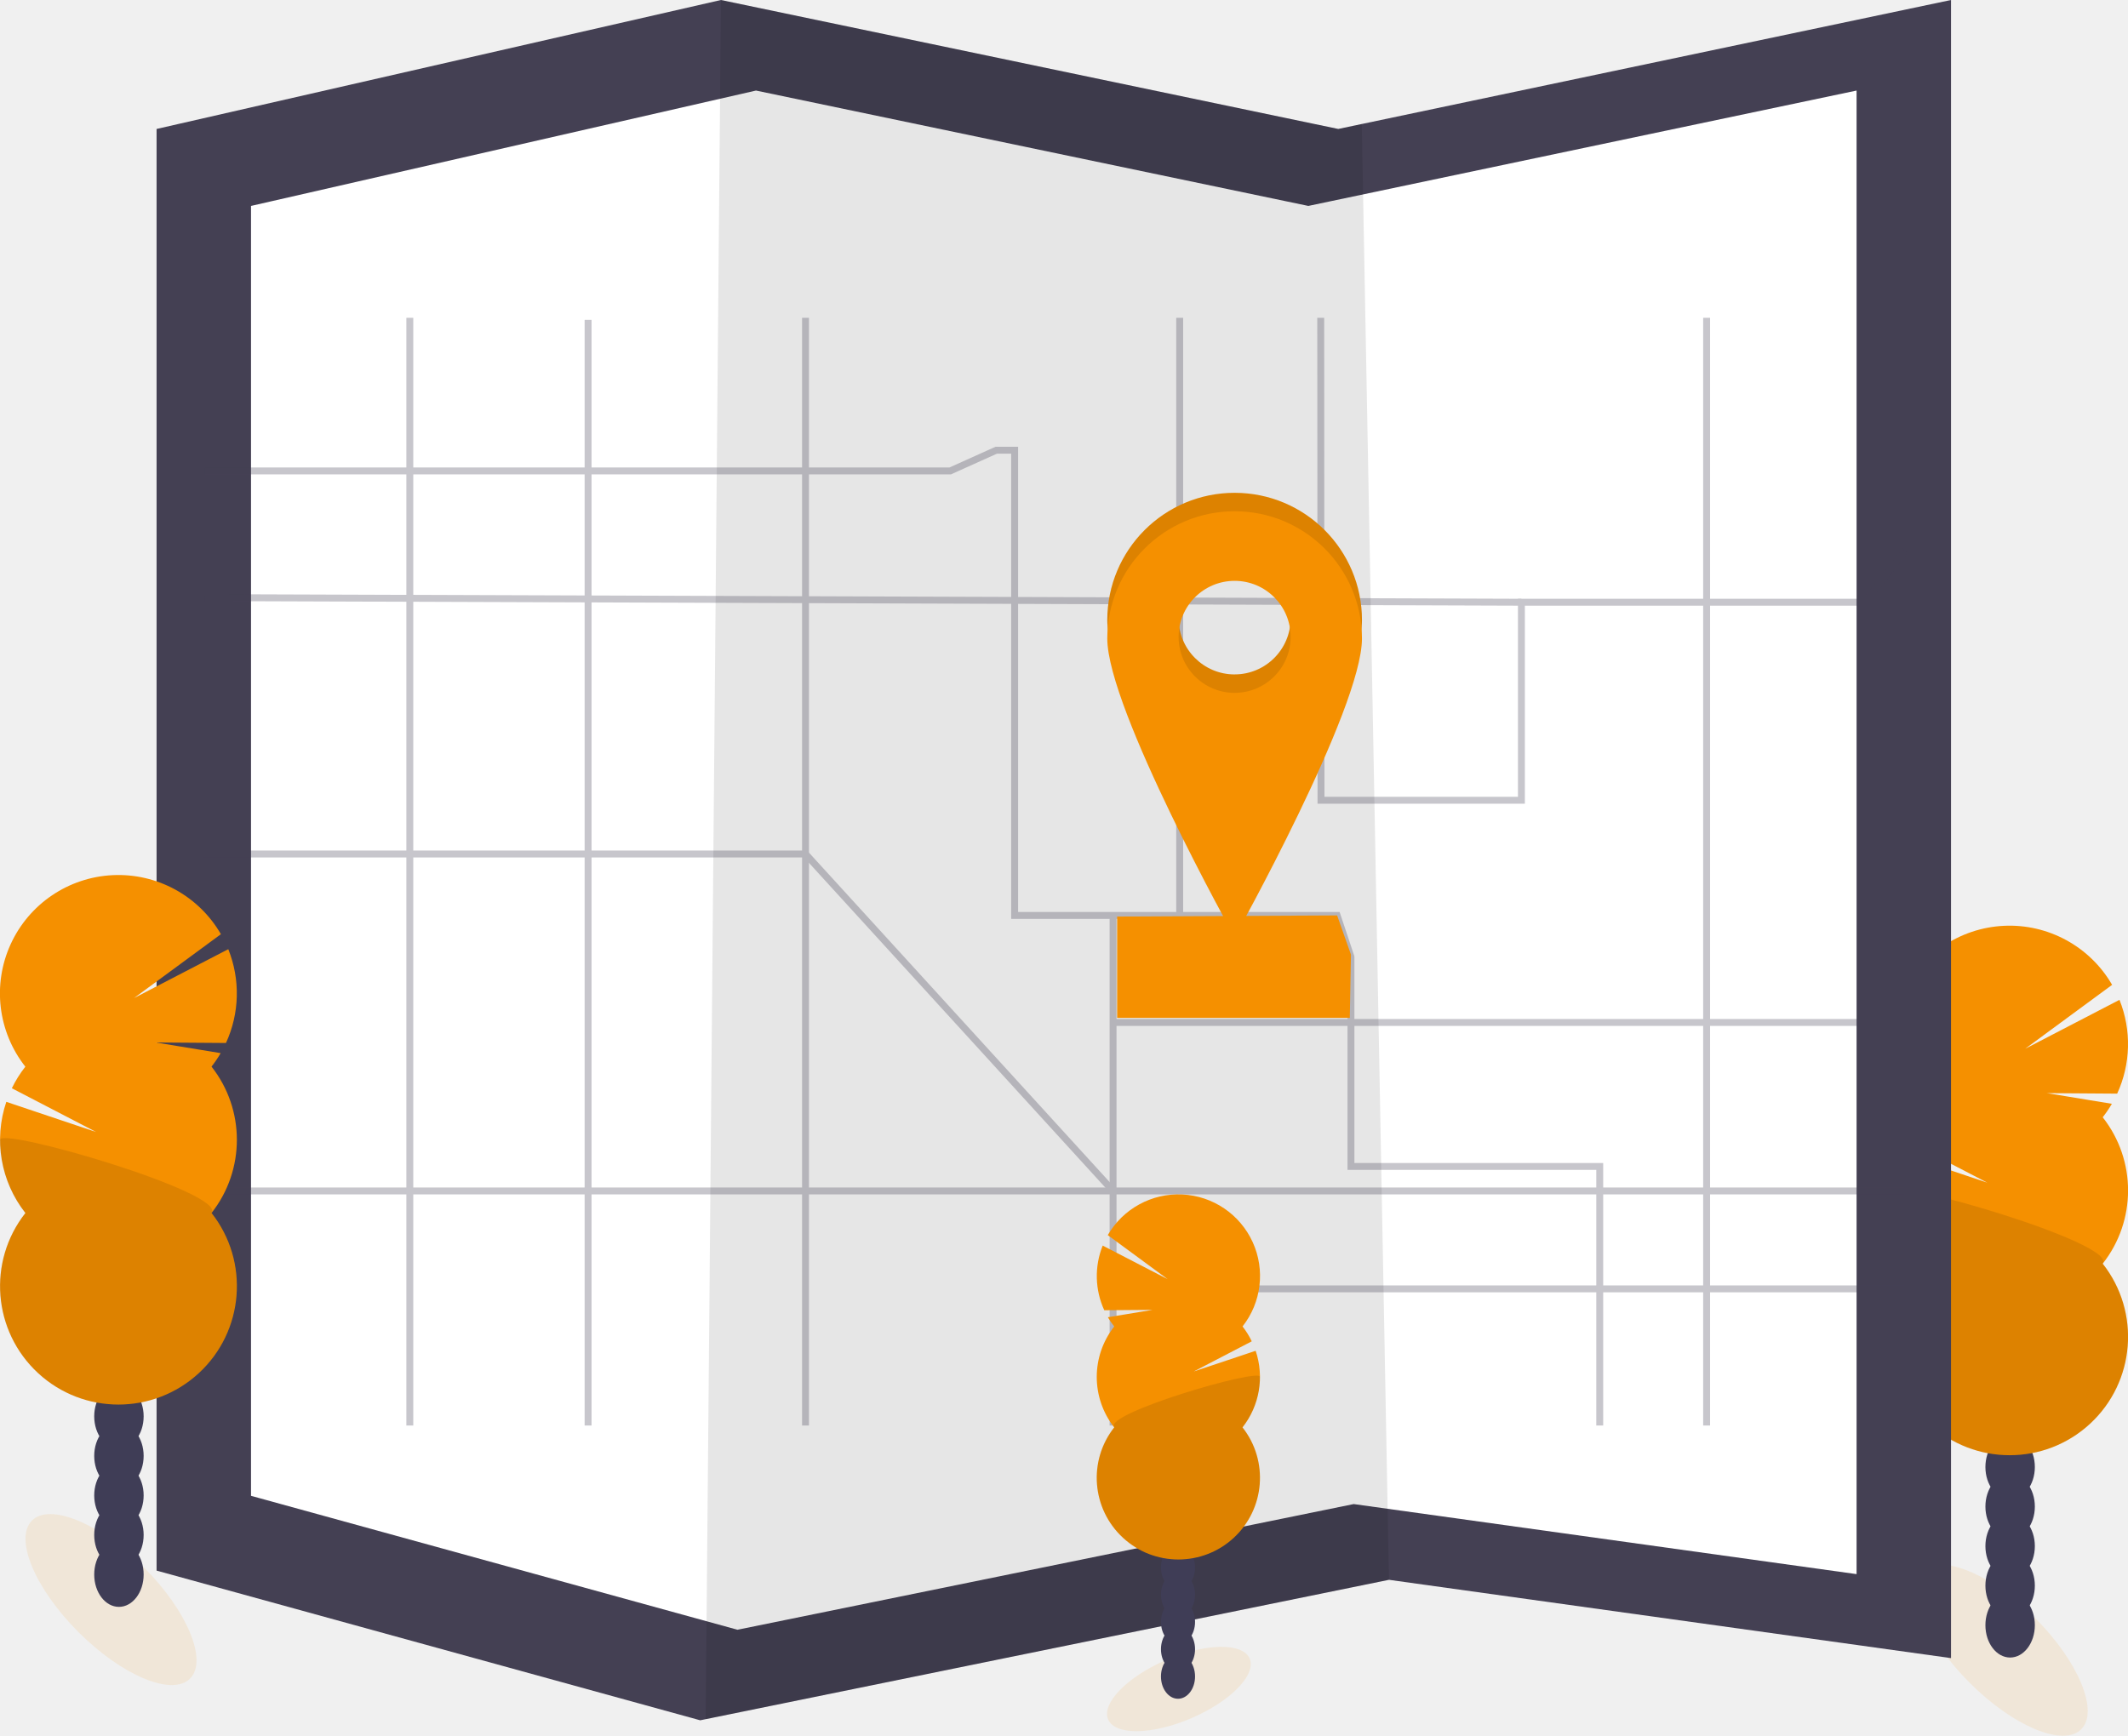
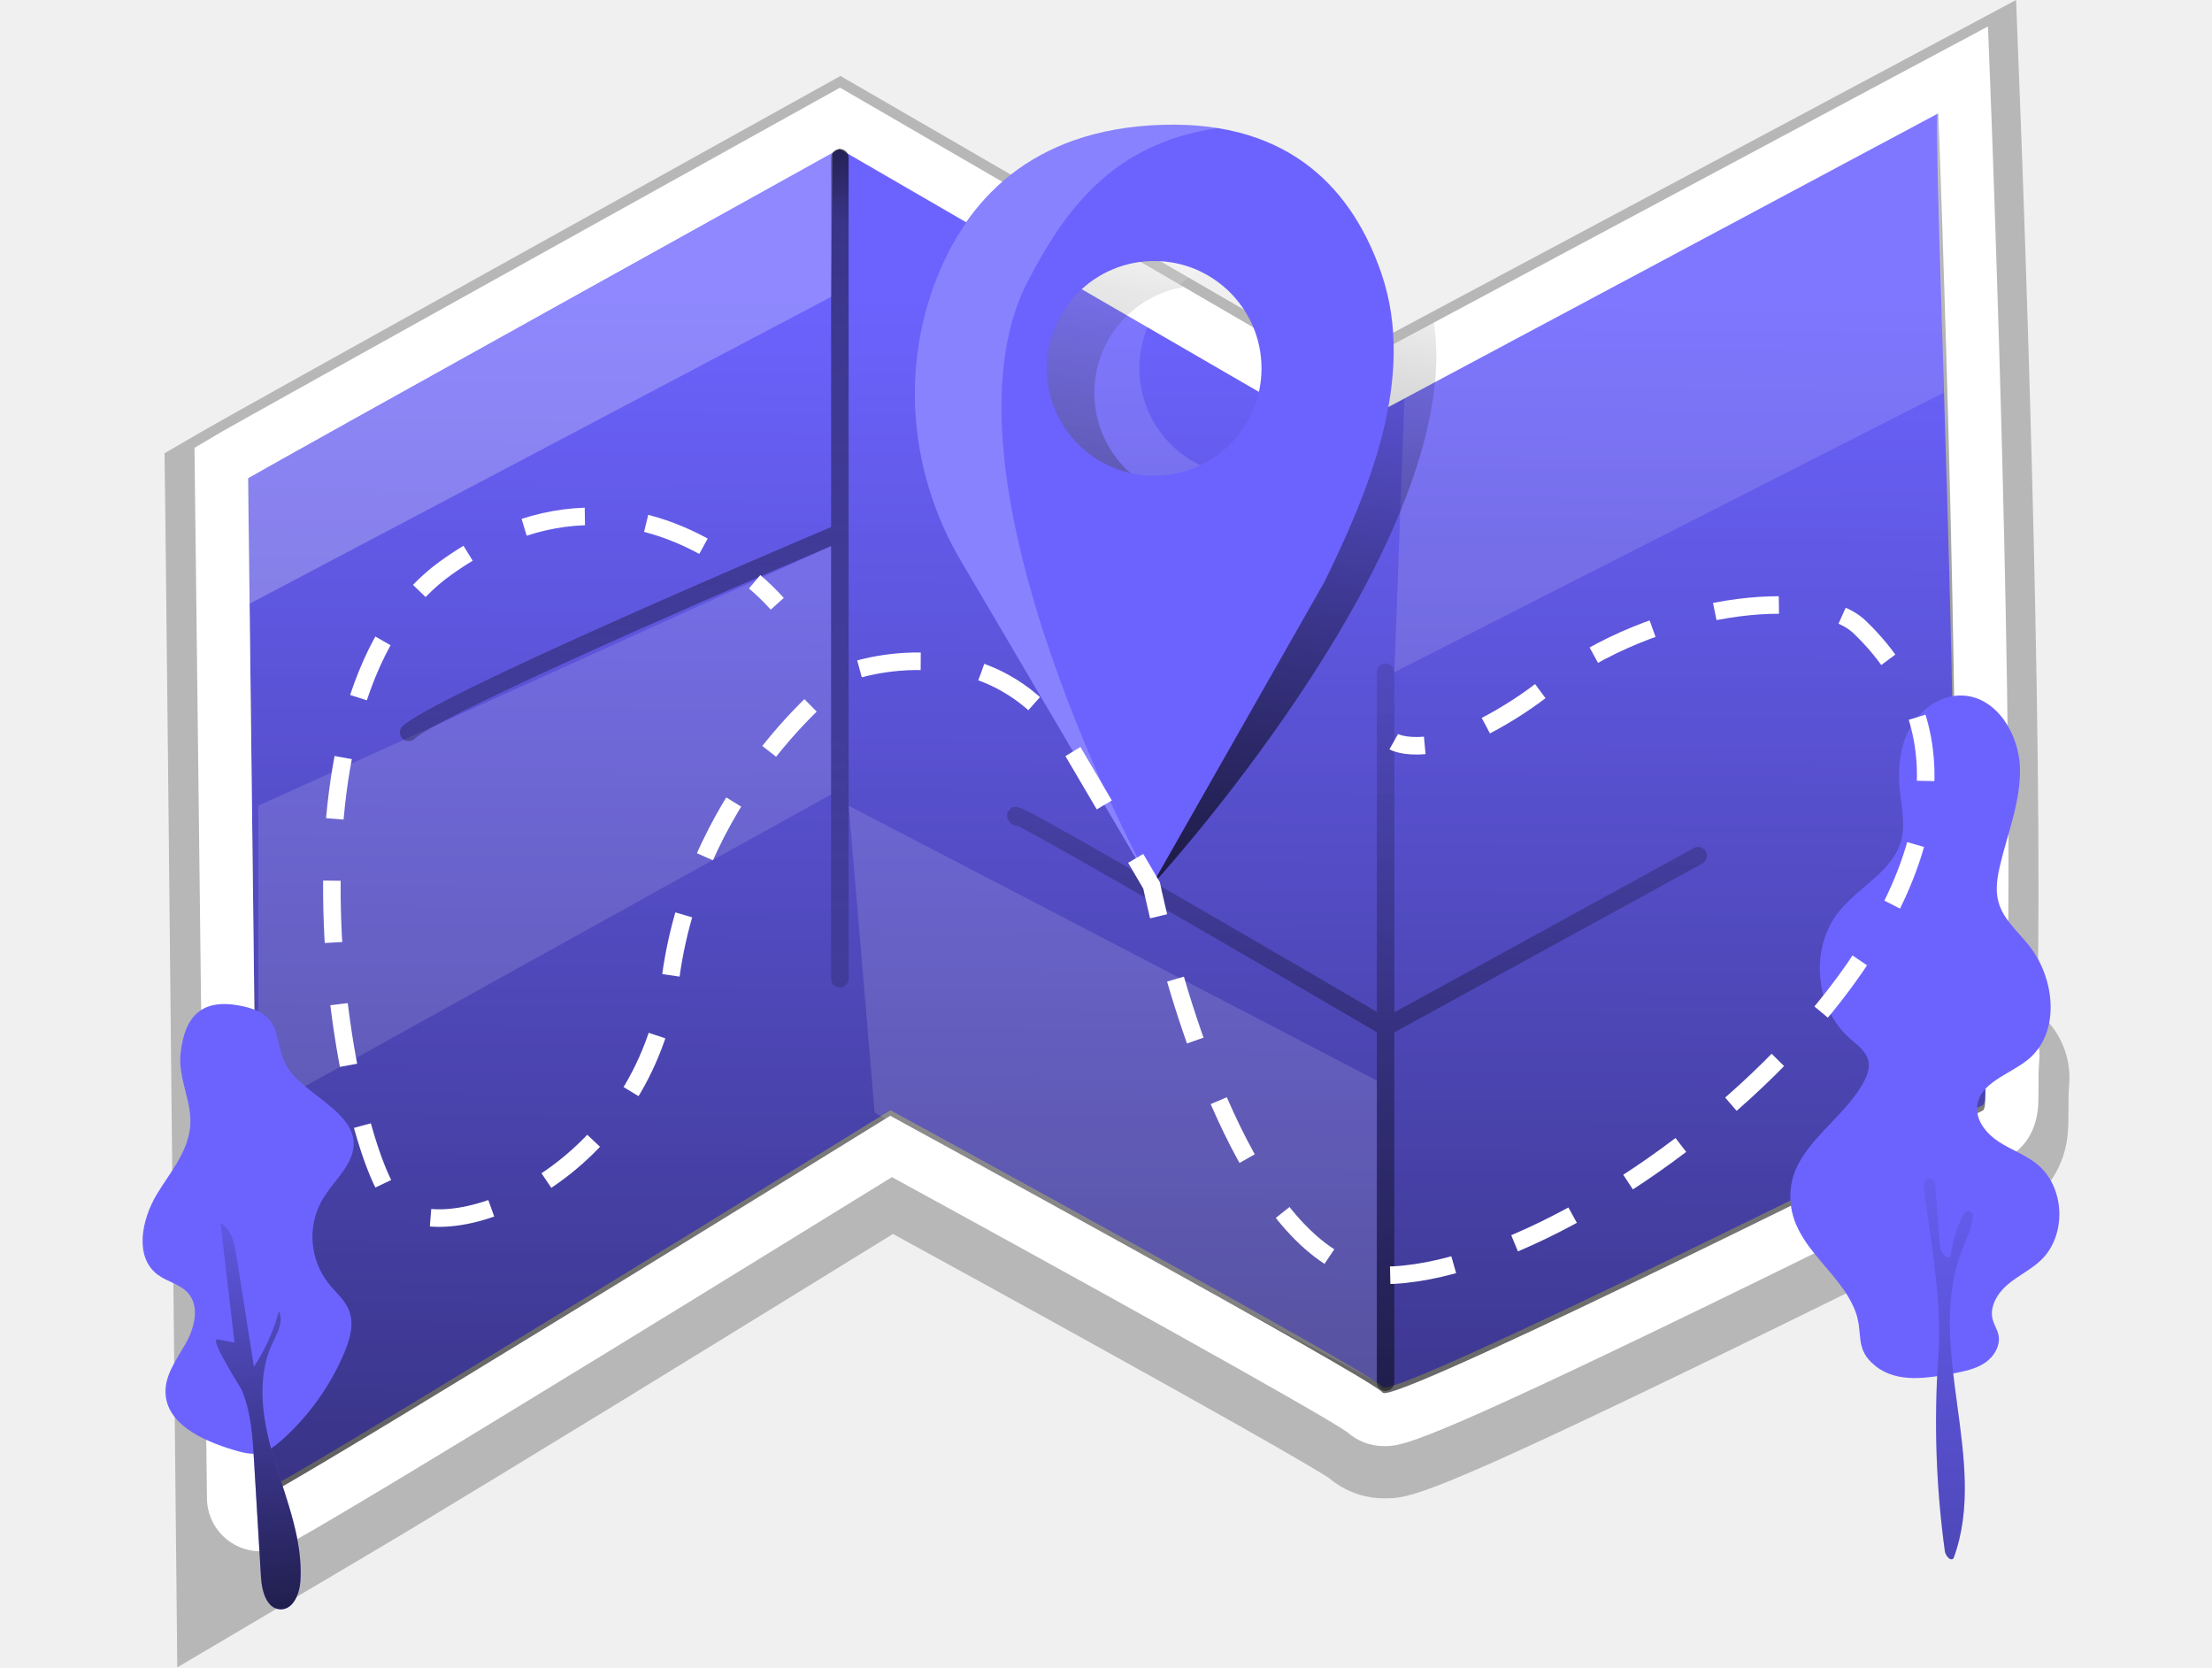
- <svg xmlns="http://www.w3.org/2000/svg" id="e937dd5c-1a88-46eb-b274-68931cd56025" data-name="Layer 1" width="923.8" height="753.71" viewBox="0 0 923.8 753.71">
-   <ellipse cx="1007.29" cy="789.73" rx="19.99" ry="48.53" transform="translate(-401.49 870.42) rotate(-45)" fill="#f59000" opacity="0.1" />
-   <ellipse cx="872.63" cy="705.7" rx="10.73" ry="14.05" fill="#3f3d56" />
-   <ellipse cx="872.63" cy="688.53" rx="10.73" ry="14.05" fill="#3f3d56" />
-   <ellipse cx="872.63" cy="671.36" rx="10.73" ry="14.05" fill="#3f3d56" />
-   <ellipse cx="872.63" cy="654.19" rx="10.73" ry="14.05" fill="#3f3d56" />
-   <ellipse cx="872.63" cy="637.02" rx="10.73" ry="14.05" fill="#3f3d56" />
-   <ellipse cx="872.63" cy="619.85" rx="10.73" ry="14.05" fill="#3f3d56" />
-   <ellipse cx="872.63" cy="602.68" rx="10.73" ry="14.05" fill="#3f3d56" />
-   <path d="M1050.9,558.33a51.13,51.13,0,0,0,4-5.88l-28.2-4.63,30.5.22a51.54,51.54,0,0,0,1-40.73l-40.91,21.23L1055,500.8a51.41,51.41,0,1,0-84.9,57.53,51.16,51.16,0,0,0-5.86,9.37l36.6,19-39-13.1a51.45,51.45,0,0,0,8.29,48.27,51.4,51.4,0,1,0,80.8,0,51.41,51.41,0,0,0,0-63.56Z" transform="translate(-138.1 -73.15)" fill="#f59000" />
-   <path d="M959.1,590.11a51.16,51.16,0,0,0,11,31.78,51.4,51.4,0,1,0,80.8,0C1057.79,613.15,959.1,584.34,959.1,590.11Z" transform="translate(-138.1 -73.15)" opacity="0.1" />
-   <polygon points="846.97 0 846.97 720 602.97 686 306.36 746.51 303.97 747 67.97 682 67.97 56 312.97 0 580.97 56 591.16 53.85 846.97 0" fill="#444053" />
-   <polygon points="805.97 39.32 805.97 683.53 587.66 653.11 322.27 707.25 320.13 707.68 108.97 649.53 108.97 89.42 328.19 39.32 567.97 89.42 577.09 87.5 805.97 39.32" fill="#fff" />
-   <polygon points="602.97 686 306.36 746.51 312.97 0 580.97 56 591.16 53.85 602.97 686" opacity="0.1" />
-   <g opacity="0.3">
-     <polyline points="573.35 138 573.47 347.5 660.47 347.5 660.47 261.5 809.47 261.5 826.97 239.06" fill="none" stroke="#444053" stroke-miterlimit="10" stroke-width="3" />
-     <polyline points="88.97 204.5 412.47 204.5 432.47 195.5 440.47 195.5 440.47 397.5 580.47 397.5 586.47 415.5 586.47 506.5 694.47 506.5 694.47 619" fill="none" stroke="#444053" stroke-miterlimit="10" stroke-width="3" />
-     <line x1="483.2" y1="619" x2="483.2" y2="397.5" fill="none" stroke="#444053" stroke-miterlimit="10" stroke-width="3" />
-     <line x1="826.97" y1="559.66" x2="483.2" y2="559.66" fill="none" stroke="#444053" stroke-miterlimit="10" stroke-width="3" />
-     <line x1="740.87" y1="138" x2="740.87" y2="619" fill="none" stroke="#444053" stroke-miterlimit="10" stroke-width="3" />
-     <line x1="87.97" y1="517.14" x2="826.97" y2="517.14" fill="none" stroke="#444053" stroke-miterlimit="10" stroke-width="3" />
-     <line x1="177.91" y1="619" x2="177.91" y2="138" fill="none" stroke="#444053" stroke-miterlimit="10" stroke-width="3" />
-     <line x1="349.69" y1="138" x2="349.69" y2="619" fill="none" stroke="#444053" stroke-miterlimit="10" stroke-width="3" />
-     <line x1="88.97" y1="259.5" x2="660.47" y2="261.5" fill="none" stroke="#444053" stroke-miterlimit="10" stroke-width="3" />
-     <line x1="255.3" y1="138.87" x2="255.3" y2="619" fill="none" stroke="#444053" stroke-miterlimit="10" stroke-width="3" />
-     <polyline points="87.97 370.82 349.69 370.82 483.2 517.14" fill="none" stroke="#444053" stroke-miterlimit="10" stroke-width="3" />
-     <line x1="512.12" y1="138" x2="512.12" y2="397.5" fill="none" stroke="#444053" stroke-miterlimit="10" stroke-width="3" />
-     <line x1="483.2" y1="443.98" x2="826.97" y2="443.98" fill="none" stroke="#444053" stroke-miterlimit="10" stroke-width="3" />
-   </g>
-   <polygon points="585.97 442 484.97 442 484.97 398 580.47 397.5 586.47 414.5 585.97 442" fill="#f59000" />
-   <path d="M674.07,287.15a55.28,55.28,0,0,0-55.28,55.28c0,30.53,55.28,129.72,55.28,129.72S729.35,373,729.35,342.43A55.28,55.28,0,0,0,674.07,287.15Zm0,78.86a24.32,24.32,0,1,1,24.32-24.32A24.32,24.32,0,0,1,674.07,366Z" transform="translate(-138.1 -73.15)" fill="#f59000" />
-   <path d="M674.07,287.15a55.28,55.28,0,0,0-55.28,55.28c0,30.53,55.28,129.72,55.28,129.72S729.35,373,729.35,342.43A55.28,55.28,0,0,0,674.07,287.15Zm0,78.86a24.32,24.32,0,1,1,24.32-24.32A24.32,24.32,0,0,1,674.07,366Z" transform="translate(-138.1 -73.15)" opacity="0.1" />
-   <path d="M674.07,295.15a55.28,55.28,0,0,0-55.28,55.28c0,30.53,55.28,129.72,55.28,129.72S729.35,381,729.35,350.43A55.28,55.28,0,0,0,674.07,295.15Zm0,78.86a24.32,24.32,0,1,1,24.32-24.32A24.32,24.32,0,0,1,674.07,374Z" transform="translate(-138.1 -73.15)" fill="#f59000" />
-   <ellipse cx="649.86" cy="806.61" rx="33.45" ry="13.78" transform="translate(-404.13 249.64) rotate(-23.3)" fill="#f59000" opacity="0.1" />
-   <ellipse cx="511.39" cy="727.97" rx="7.4" ry="9.68" fill="#3f3d56" />
-   <ellipse cx="511.39" cy="716.13" rx="7.4" ry="9.68" fill="#3f3d56" />
-   <ellipse cx="511.39" cy="704.3" rx="7.4" ry="9.68" fill="#3f3d56" />
-   <ellipse cx="511.39" cy="692.47" rx="7.4" ry="9.68" fill="#3f3d56" />
-   <ellipse cx="511.39" cy="680.63" rx="7.4" ry="9.68" fill="#3f3d56" />
-   <ellipse cx="511.39" cy="668.8" rx="7.4" ry="9.68" fill="#3f3d56" />
-   <ellipse cx="511.39" cy="656.97" rx="7.4" ry="9.68" fill="#3f3d56" />
-   <path d="M621.8,649.13a36.12,36.12,0,0,1-2.76-4l19.44-3.2-21,.16a35.54,35.54,0,0,1-.68-28.07L645,628.6l-26-19.12a35.43,35.43,0,1,1,58.51,39.65,35.55,35.55,0,0,1,4,6.46L656.3,668.7l26.9-9a35.45,35.45,0,0,1-5.71,33.27,35.43,35.43,0,1,1-55.69,0,35.44,35.44,0,0,1,0-43.81Z" transform="translate(-138.1 -73.15)" fill="#f59000" />
-   <path d="M685.07,671a35.28,35.28,0,0,1-7.58,21.91,35.43,35.43,0,1,1-55.69,0C617.05,686.91,685.07,667.06,685.07,671Z" transform="translate(-138.1 -73.15)" opacity="0.1" />
-   <ellipse cx="186.29" cy="767.73" rx="19.99" ry="48.53" transform="translate(-626.4 283.44) rotate(-45)" fill="#f59000" opacity="0.1" />
-   <ellipse cx="51.63" cy="683.7" rx="10.73" ry="14.05" fill="#3f3d56" />
-   <ellipse cx="51.63" cy="666.53" rx="10.73" ry="14.05" fill="#3f3d56" />
-   <ellipse cx="51.63" cy="649.36" rx="10.73" ry="14.05" fill="#3f3d56" />
-   <ellipse cx="51.63" cy="632.19" rx="10.73" ry="14.05" fill="#3f3d56" />
-   <ellipse cx="51.63" cy="615.02" rx="10.73" ry="14.05" fill="#3f3d56" />
-   <ellipse cx="51.63" cy="597.85" rx="10.73" ry="14.05" fill="#3f3d56" />
-   <ellipse cx="51.63" cy="580.68" rx="10.73" ry="14.05" fill="#3f3d56" />
-   <path d="M229.9,536.33a51.13,51.13,0,0,0,4-5.88l-28.2-4.63,30.5.22a51.54,51.54,0,0,0,1-40.73l-40.91,21.23L234,478.8a51.41,51.41,0,1,0-84.9,57.53,51.16,51.16,0,0,0-5.86,9.37l36.6,19-39-13.1a51.45,51.45,0,0,0,8.29,48.27,51.4,51.4,0,1,0,80.8,0,51.41,51.41,0,0,0,0-63.56Z" transform="translate(-138.1 -73.15)" fill="#f59000" />
-   <path d="M138.1,568.11a51.16,51.16,0,0,0,11,31.78,51.4,51.4,0,1,0,80.8,0C236.79,591.15,138.1,562.34,138.1,568.11Z" transform="translate(-138.1 -73.15)" opacity="0.1" />
+ <svg xmlns="http://www.w3.org/2000/svg" xmlns:xlink="http://www.w3.org/1999/xlink" id="Layer_1" data-name="Layer 1" viewBox="0 0 549.23 475.22" width="406" height="306" class="illustration">
+   <defs>
+     <linearGradient id="linear-gradient" x1="286.26" y1="137.54" x2="281.23" y2="879.17" gradientUnits="userSpaceOnUse">
+       <stop offset="0" stop-opacity="0" />
+       <stop offset="0.97" />
+     </linearGradient>
+     <linearGradient id="linear-gradient-2" x1="319.69" y1="111.43" x2="256.5" y2="415.43" xlink:href="#linear-gradient" />
+     <linearGradient id="linear-gradient-3" x1="33.08" y1="382.35" x2="50.54" y2="576.06" xlink:href="#linear-gradient" />
+     <linearGradient id="linear-gradient-4" x1="521.41" y1="360.43" x2="533.8" y2="872.87" xlink:href="#linear-gradient" />
+     <linearGradient id="linear-gradient-5" x1="150.1" y1="458.09" x2="142.22" y2="49.26" gradientUnits="userSpaceOnUse">
+       <stop offset="0" stop-opacity="0" />
+       <stop offset="0.83" stop-opacity="0.47" />
+       <stop offset="0.97" />
+     </linearGradient>
+     <linearGradient id="linear-gradient-6" x1="356.64" y1="176.75" x2="343.12" y2="712.27" gradientUnits="userSpaceOnUse">
+       <stop offset="0" stop-opacity="0" />
+       <stop offset="0.9" stop-opacity="0.83" />
+       <stop offset="0.97" />
+     </linearGradient>
+   </defs>
+   <path d="M550.57,345.45a23.94,23.94,0,0,0-3-2.77c2-79.14-4.28-243.5-4.55-250.61l-1.45-37.72L347.79,157.84,206.46,76l-11.72,6.51c-16.56,9.2-162,90-169.07,94.13L13.8,183.53,14,198.85c.57,47.6,3.4,327,3.43,330.73,0,0,56.29-33.22,65.31-38.64,15-9.05,35.82-21.69,61.75-37.56,30.59-18.74,61.61-37.87,76.94-47.33,55.91,30.58,115,63.44,124.31,69.58a24.2,24.2,0,0,0,15.78,5.77c7,0,11.55,0,95.76-40.88,40.4-19.6,80.76-39.81,85.46-42.18,7.84-4,12.79-11.7,13.59-21.23.18-2.18.17-4.31.17-6.57s0-4.72.18-6.89A23.85,23.85,0,0,0,550.57,345.45ZM363,448.62c-6.73-4.38-23.65-14.16-69.07-39.32-34.37-19-68.86-37.85-69.2-38l-4.34-2.37-4.2,2.6C160.13,406.18,79.29,455.82,49.38,473.43c-.61-53.05-2.82-237.52-3.22-271.52,24-13.46,136.65-76.06,160-89l141,81.72L511.4,106.89c1.67,47.38,6.81,205.17,3.06,257.47a8.69,8.69,0,0,0,6.45,9C476,395.87,381.92,442.05,363,448.62Z" transform="translate(-7.54 -54.35)" opacity="0.24" />
+   <path d="M37.6,189c7-4.12,168.61-93.87,168.61-93.87S350,173.67,350.09,168.05,522.17,86.82,519.4,85c-2.38-1.59,8,209.3,3.54,272-.1,1.37,10.31-4.69,10.2-3.47-.72,7.77.32,15.07-1.06,15.77-9.51,4.8-168.28,84.22-171,80.38s-140.37-78.9-140.37-78.9S41.05,481.79,41.05,479.69,37.6,189,37.6,189Z" transform="translate(-7.54 -54.35)" fill="#6C63FF" />
+   <path d="M33.53,491.64l-.05-7.59c0-3.22-3.42-287.74-3.45-290.61L30,189l3.8-2.22c7-4.11,162.16-90.29,168.76-94l3.75-2.08,141.18,81.8L526.49,77,527,89.05c.31,8.09,7.17,188.74,4.16,261.25a9.07,9.07,0,0,1,1.79-.19,7.83,7.83,0,0,1,5.78,2.52,7.71,7.71,0,0,1,2,5.9c-.27,2.93-.26,5.84-.25,8.41,0,5.61,0,10.91-4.94,13.42-4.69,2.37-45,22.54-85.22,42.07-80.89,39.25-85.81,39.26-88.75,39.26h0a8,8,0,0,1-5.77-2.32c-7.31-5.41-84.64-48.14-134.82-75.54-11.59,7.16-48.27,29.8-84.84,52.2-25.84,15.84-46.58,28.45-61.63,37.5-30.12,18.11-30.68,18.11-33.36,18.11Z" transform="translate(-7.54 -54.35)" fill="url(#linear-gradient)" />
+   <polygon points="356.82 191.59 513.37 111.93 511.83 32.27 359.68 113.53 356.82 191.59" fill="#fff" opacity="0.13" />
+   <polygon points="32.98 229.64 196.27 155.64 196.27 226.42 32.98 316.99 32.98 229.64" fill="#fff" opacity="0.13" />
+   <path d="M544.26,344.82a15.17,15.17,0,0,0-5.37-3.78c2.37-76.85-4.1-247.14-4.4-255l-.93-24.15L512.24,73.27l-136.6,73-28.05,15-9.47-5.49L304.3,136.13l-38.82-22.49-51.71-30-7.43-4.31-7.5,4.17c-6.61,3.67-161.8,89.88-168.91,94L22.33,182l.11,8.8c0,2.87,3.42,286.52,3.45,290.58a15.18,15.18,0,0,0,15.17,15.1c4.67,0,7.59-1.69,16.26-6.72,4.94-2.87,12-7.06,21-12.47,15.07-9.06,35.82-21.69,61.69-37.53,33.27-20.38,66.63-41,81.12-49.91,48.71,26.62,120.42,66.26,129.78,72.67a15.59,15.59,0,0,0,10.57,4c4.94,0,9.6,0,92-40,40.25-19.54,80.63-39.75,85.34-42.13,3-1.52,8.2-5.42,9-14.35.15-1.81.14-3.68.14-5.84,0-2.4,0-5.13.22-7.69A15.3,15.3,0,0,0,544.26,344.82Zm-12.21,26.07c-9.28,4.68-160.86,80.52-170.57,80.52a.56.56,0,0,1-.45-.14c-2.74-3.84-140.37-78.9-140.37-78.9s-176.28,109-179.6,109c0,0,0,0,0,0,0-2.1-3.45-290.7-3.45-290.7,7-4.12,168.61-93.87,168.61-93.87l49.19,28.5,32.81,19,50.89,29.49,8.22,4.76,28.65-15.3,143.43-76.6s8,209.3,3.54,272c0,.14.09.2.28.2,1.48,0,8.36-3.83,9.7-3.83.15,0,.23.05.22.16C532.39,362.89,533.43,370.19,532.05,370.89Z" transform="translate(-7.54 -54.35)" fill="#fff" />
+   <path d="M375.64,146.23l-28.05,15-9.47-5.49a30.59,30.59,0,1,1-33.82-19.59l-38.82-22.49a63.54,63.54,0,0,0-10.11,11.62,78.4,78.4,0,0,0-8.26,15.94c-10.16,26.31-7.14,55.91,7.28,80.16l40.79,85.37S370,225.37,375.94,163.22A70.63,70.63,0,0,0,375.64,146.23Z" transform="translate(-7.54 -54.35)" fill="url(#linear-gradient-2)" />
+   <path d="M11.58,394.77c-4.31,7.18-6.46,17.81.21,22.86,2.72,2.05,6.43,2.7,8.7,5.25,3.4,3.82,1.87,9.88-.64,14.35s-5.91,8.87-5.78,14c.23,9,10.56,13.71,19.17,16.31,2.45.74,5,1.49,7.53,1s4.71-2.17,6.65-3.91A70.19,70.19,0,0,0,65,440c1.63-3.85,2.91-8.23,1.4-12.13-1.2-3.11-4-5.3-6-7.9a21.43,21.43,0,0,1-2-23c2-3.71,5.1-6.73,7.3-10.34,8.61-14.08-12.72-19.28-17.49-29.17-3.59-7.44-.47-14.08-12.89-16.47-10.95-2.11-15.78,3-16.95,13.55-.81,7.39,3.52,14,2.7,21.26S15.14,388.83,11.58,394.77Z" transform="translate(-7.54 -54.35)" fill="#6C63FF" />
+   <path d="M39.29,470.49l2,33.42c.23,3.93,1.61,9,5.55,9.13,3.67.09,5.47-4.47,5.69-8.14.69-11.56-3.82-22.69-7.23-33.75s-5.66-23.43-.76-33.91c1.38-2.94,3.32-6.28,1.85-9.18a54.22,54.22,0,0,1-7.12,15.84l-5-31.74c-.55-3.52-1.42-7.5-4.53-9.24l4,34.07-4.85-.89c-2.54-.46,6.59,13.68,6.89,14.39C38.44,456.74,38.89,463.79,39.29,470.49Z" transform="translate(-7.54 -54.35)" fill="#6C63FF" />
+   <path d="M477.34,393.12C478.64,380.83,492,373.81,498,363c1.07-1.9,1.93-4.1,1.47-6.24-.61-2.82-3.25-4.63-5.4-6.54-10-8.9-11.34-25.9-2.84-36.25,5.74-7,15.28-11.4,17.6-20.13,1.25-4.69.05-9.63-.42-14.46-.6-6.11,0-12.53,3.12-17.85s8.91-9.28,15-8.93c9.55.54,15.85,11,16.14,20.52s-3.53,18.69-5.7,28c-.78,3.33-1.34,6.84-.47,10.14,1.3,5,5.48,8.5,8.68,12.48,7.56,9.42,9.13,25-.23,32.62-5.25,4.28-13.74,6.5-14.46,13.24-.45,4.14,2.64,7.88,6.12,10.16s7.53,3.68,10.79,6.27c8.2,6.51,8.75,20.53,1.08,27.67-2.83,2.62-6.41,4.29-9.34,6.79s-5.25,6.38-4.21,10.08c.4,1.42,1.25,2.67,1.59,4.1.74,3.12-1.22,6.38-3.88,8.15s-5.92,2.4-9.07,3c-7.14,1.32-15.79,2.83-22-2.06s-3.45-9.23-5.74-15.46C491.25,415.76,475.7,408.67,477.34,393.12Z" transform="translate(-7.54 -54.35)" fill="#6C63FF" />
+   <path d="M515.54,395a27.47,27.47,0,0,1-.25-3.19,1.62,1.62,0,0,1,3.23-.09l1.22,16.8c.15,2,1.18,4.66,3.11,4.15a35.69,35.69,0,0,1,3.43-11.6,1.52,1.52,0,0,1,2.87.89c-.46,2.94-1.88,5.91-3,8.74-10.77,27.56,7.85,60-2.39,87.73-.82,1.13-2.31-.66-2.5-2A270.73,270.73,0,0,1,519.4,441C520.47,425.54,517.57,410.31,515.54,395Z" transform="translate(-7.54 -54.35)" fill="#6C63FF" />
+   <path d="M39.29,470.49l2,33.42c.23,3.93,1.61,9,5.55,9.13,3.67.09,5.47-4.47,5.69-8.14.69-11.56-3.82-22.69-7.23-33.75s-5.66-23.43-.76-33.91c1.38-2.94,3.32-6.28,1.85-9.18a54.22,54.22,0,0,1-7.12,15.84l-5-31.74c-.55-3.52-1.42-7.5-4.53-9.24l4,34.07-4.85-.89c-2.54-.46,6.59,13.68,6.89,14.39C38.44,456.74,38.89,463.79,39.29,470.49Z" transform="translate(-7.54 -54.35)" fill="url(#linear-gradient-3)" />
+   <path d="M515.54,395a27.47,27.47,0,0,1-.25-3.19,1.62,1.62,0,0,1,3.23-.09l1.22,16.8c.15,2,1.18,4.66,3.11,4.15a35.43,35.43,0,0,1,3.83-12.37,1.37,1.37,0,0,1,2.58.77c-.29,3.22-1.88,6.52-3.1,9.63-10.77,27.56,7.85,60-2.39,87.73-.82,1.13-2.31-.66-2.5-2A270.73,270.73,0,0,1,519.4,441C520.47,425.54,517.57,410.31,515.54,395Z" transform="translate(-7.54 -54.35)" fill="url(#linear-gradient-4)" />
+   <path d="M360.65,132.26c-7.91-23.06-25.34-43.49-62.4-42.33-37.77,1.18-56,22-64.66,44.33-10.16,26.31-7.14,55.92,7.28,80.16l54.31,92.31L344.53,220C356.55,195.27,370.94,162.21,360.65,132.26Zm-64.76,57.67a30.59,30.59,0,1,1,30.59-30.58A30.58,30.58,0,0,1,295.89,189.93Z" transform="translate(-7.54 -54.35)" fill="#6C63FF" />
+   <path d="M260,134.26c10.07-19.11,23.35-39,54-43.41a82.2,82.2,0,0,0-15.67-.92c-37.77,1.18-56,22-64.66,44.33-10.16,26.31-7.14,55.92,7.28,80.16l54.31,92.31h0S230.63,189.93,260,134.26Z" transform="translate(-7.54 -54.35)" fill="#fff" opacity="0.2" />
+   <path d="M291.67,159.35a30.62,30.62,0,0,1,17.4-27.62,30.59,30.59,0,1,0,0,55.23A30.6,30.6,0,0,1,291.67,159.35Z" transform="translate(-7.54 -54.35)" fill="#fff" opacity="0.13" />
+   <path d="M206.3,96.82a2.5,2.5,0,0,0-2.5,2.5V204.56c-15.33,6.51-114.12,48.61-122.35,56.95A2.5,2.5,0,0,0,85,265c5.72-5.8,73.08-35.61,118.79-55V333.3h0a2.5,2.5,0,0,0,5,0v-234A2.49,2.49,0,0,0,206.3,96.82Z" transform="translate(-7.54 -54.35)" fill="url(#linear-gradient-5)" />
+   <path d="M453.15,297.06a2.51,2.51,0,0,0-3.4-1l-85.39,46.81V245.94a2.5,2.5,0,1,0-5,0v96.81c-8.18-4.79-28.49-16.65-48.66-28.33-15.26-8.83-27.44-15.82-36.22-20.78-5.22-2.95-9.28-5.2-12.08-6.71-4.92-2.65-6.58-3.54-8-1.49-.32.46-1.19,2.12.94,3.8a2.55,2.55,0,0,0,1.7.53c9.33,4.63,64.62,36.7,102.3,58.77v99.73a2.5,2.5,0,0,0,5,0V348.59l87.8-48.13A2.51,2.51,0,0,0,453.15,297.06Z" transform="translate(-7.54 -54.35)" fill="url(#linear-gradient-6)" />
+   <polygon points="30.03 136.28 196.65 43.64 196.27 84.61 30.46 172.09 30.03 136.28" fill="#fff" opacity="0.24" />
+   <polygon points="201.27 229.64 351.82 307.98 351.82 393.92 208.68 317.15 201.27 229.64" fill="#fff" opacity="0.13" />
+   <path d="M364.17,265.75s2.84,1.6,8.84,1.05" transform="translate(-7.54 -54.35)" fill="none" stroke="#fff" stroke-miterlimit="10" stroke-width="5" />
+   <path d="M390.43,261.18a111.11,111.11,0,0,0,17.66-11.5C438.5,226,484.46,221.15,496.9,233c68.67,65.56-66.81,181.18-132.73,184.78-34.85,1.9-56.24-61.55-64.75-93.37" transform="translate(-7.54 -54.35)" fill="none" stroke="#fff" stroke-miterlimit="10" stroke-width="5" stroke-dasharray="18.4 18.4" />
+   <path d="M297.15,315.51c-1.32-5.47-2-8.78-2-8.78L290.62,299" transform="translate(-7.54 -54.35)" fill="none" stroke="#fff" stroke-miterlimit="10" stroke-width="5" />
+   <path d="M281.67,283.77l-8.93-15.19c-22.45-38.15-63.94-22.64-63.94-22.64s-43.13,30.73-50.74,86.93-62.23,77.3-77.33,65.5S40.65,254.7,93.87,216.31c34.95-25.23,64.81-12.94,81.18-1.54" transform="translate(-7.54 -54.35)" fill="none" stroke="#fff" stroke-miterlimit="10" stroke-width="5" stroke-dasharray="17.64 17.64" />
+   <path d="M182,220.17a65.58,65.58,0,0,1,6.45,6.27" transform="translate(-7.54 -54.35)" fill="none" stroke="#fff" stroke-miterlimit="10" stroke-width="5" />
</svg>
